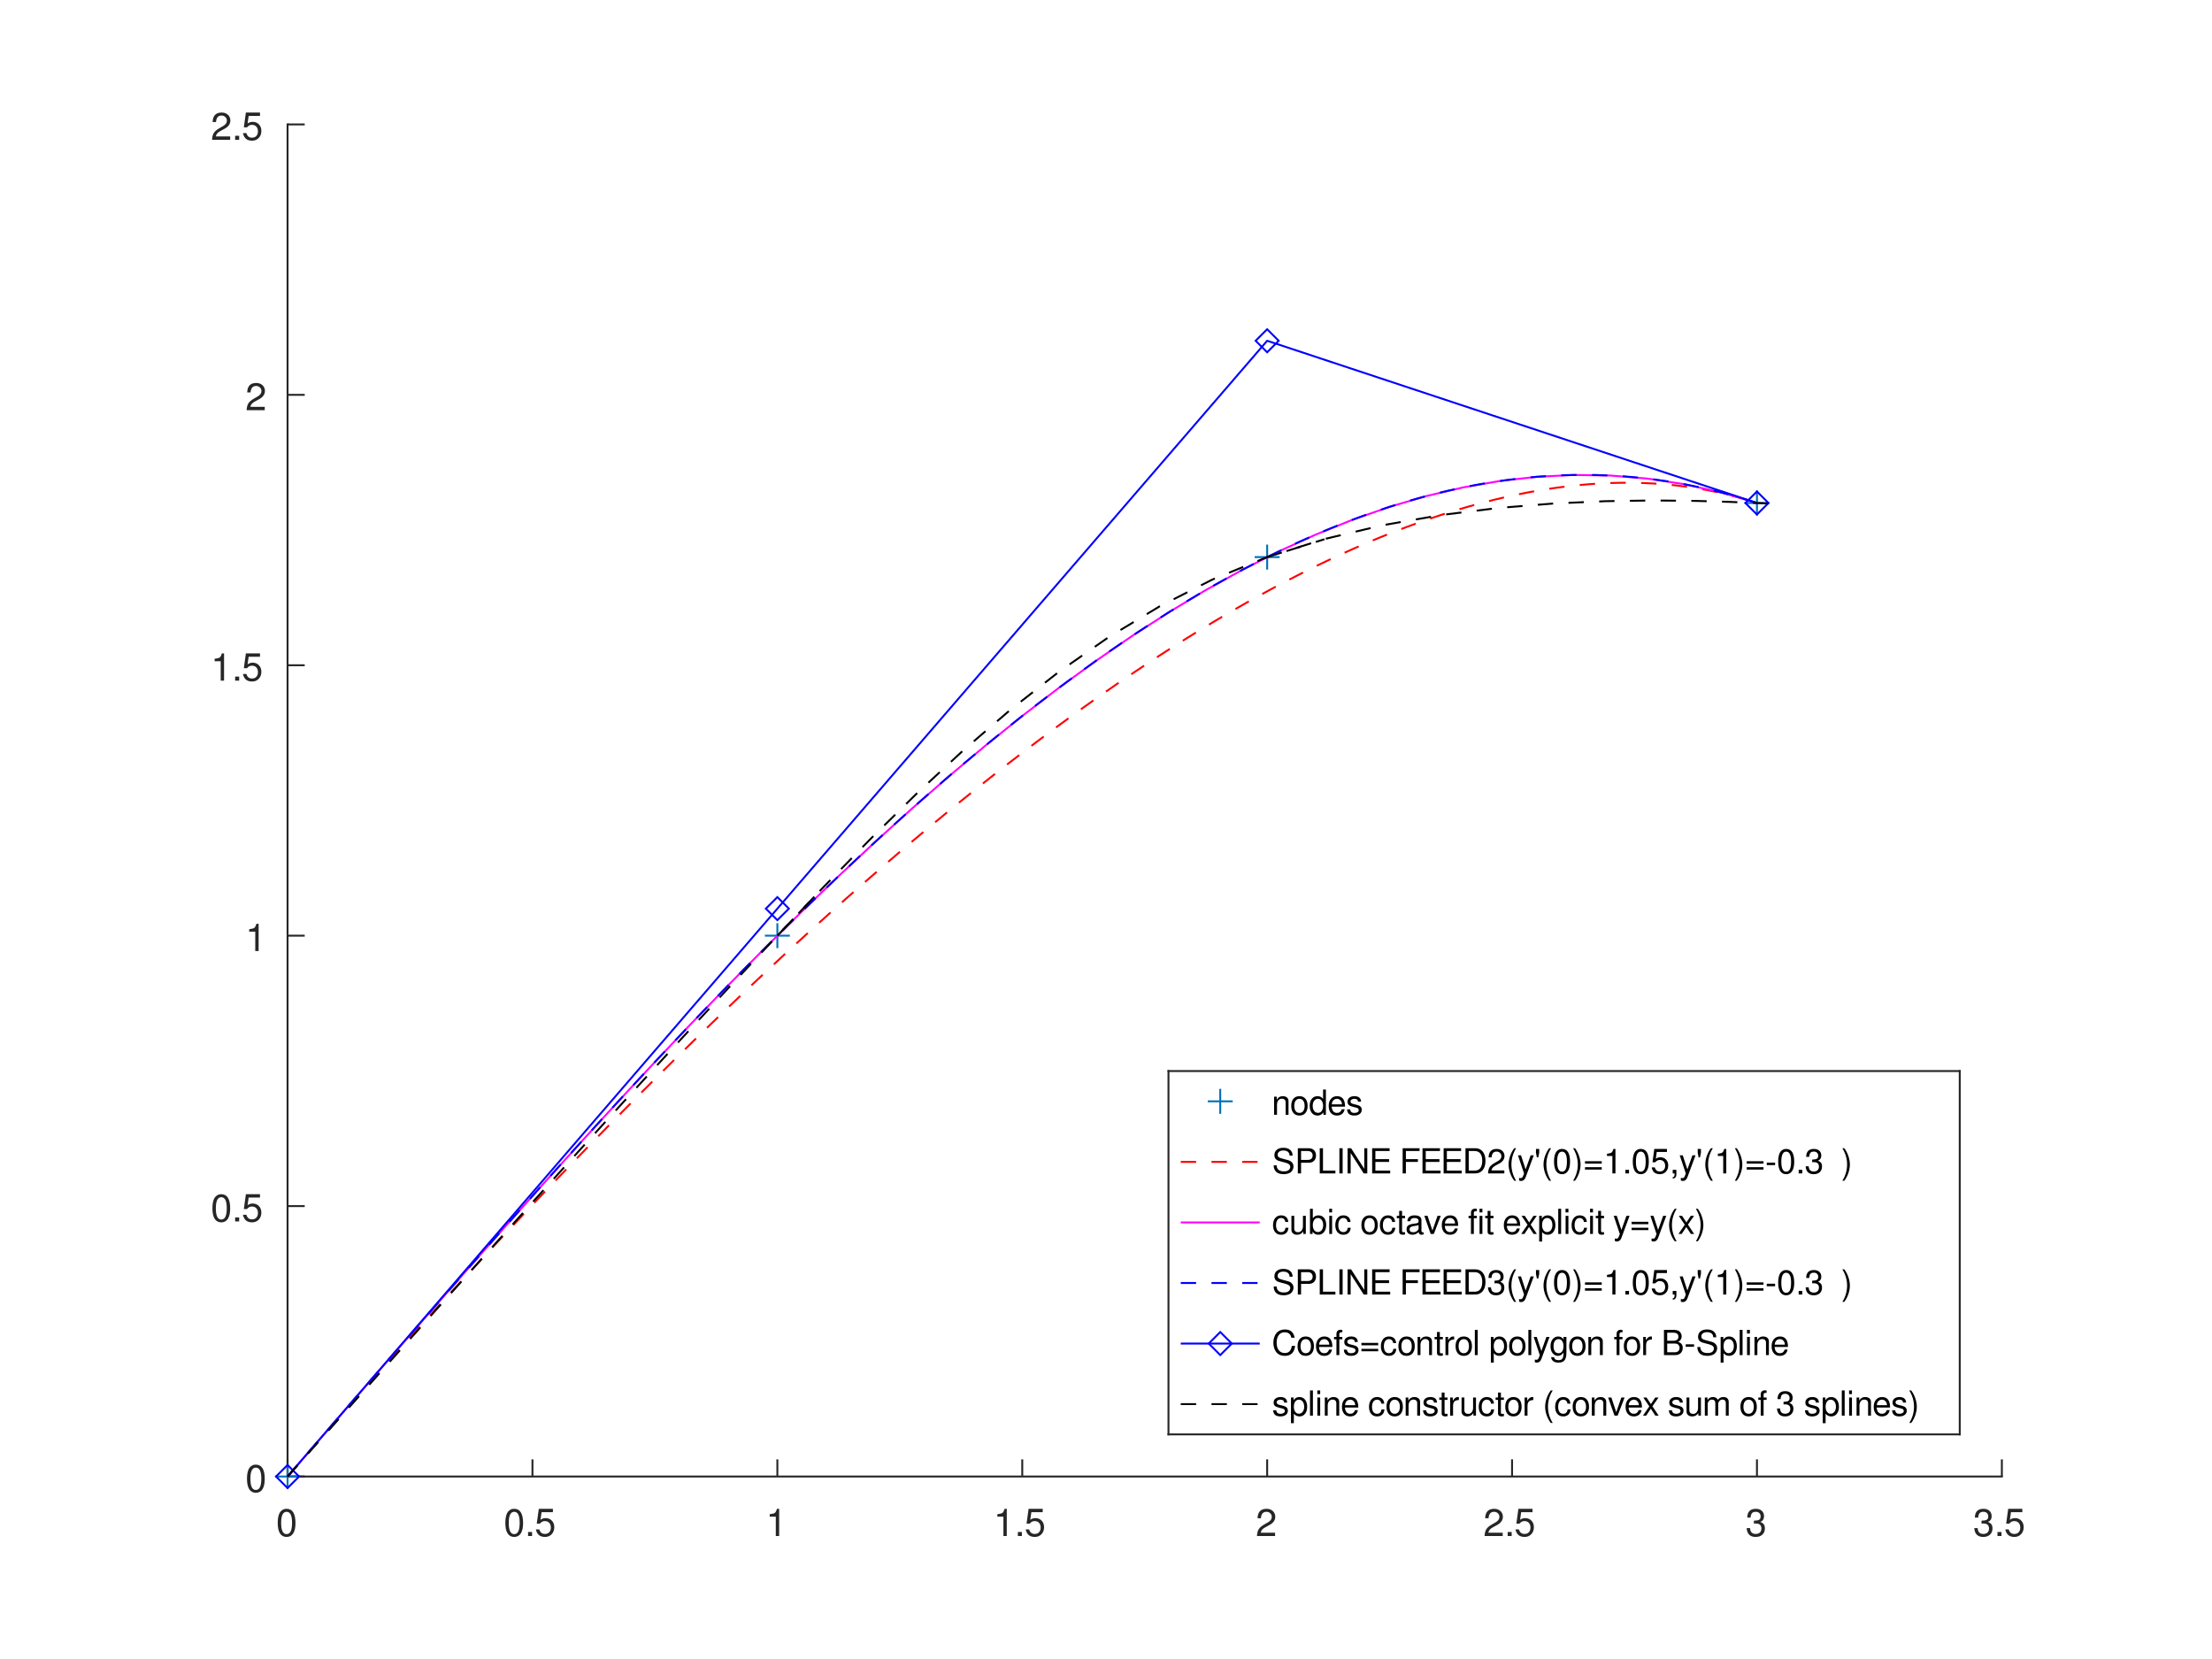
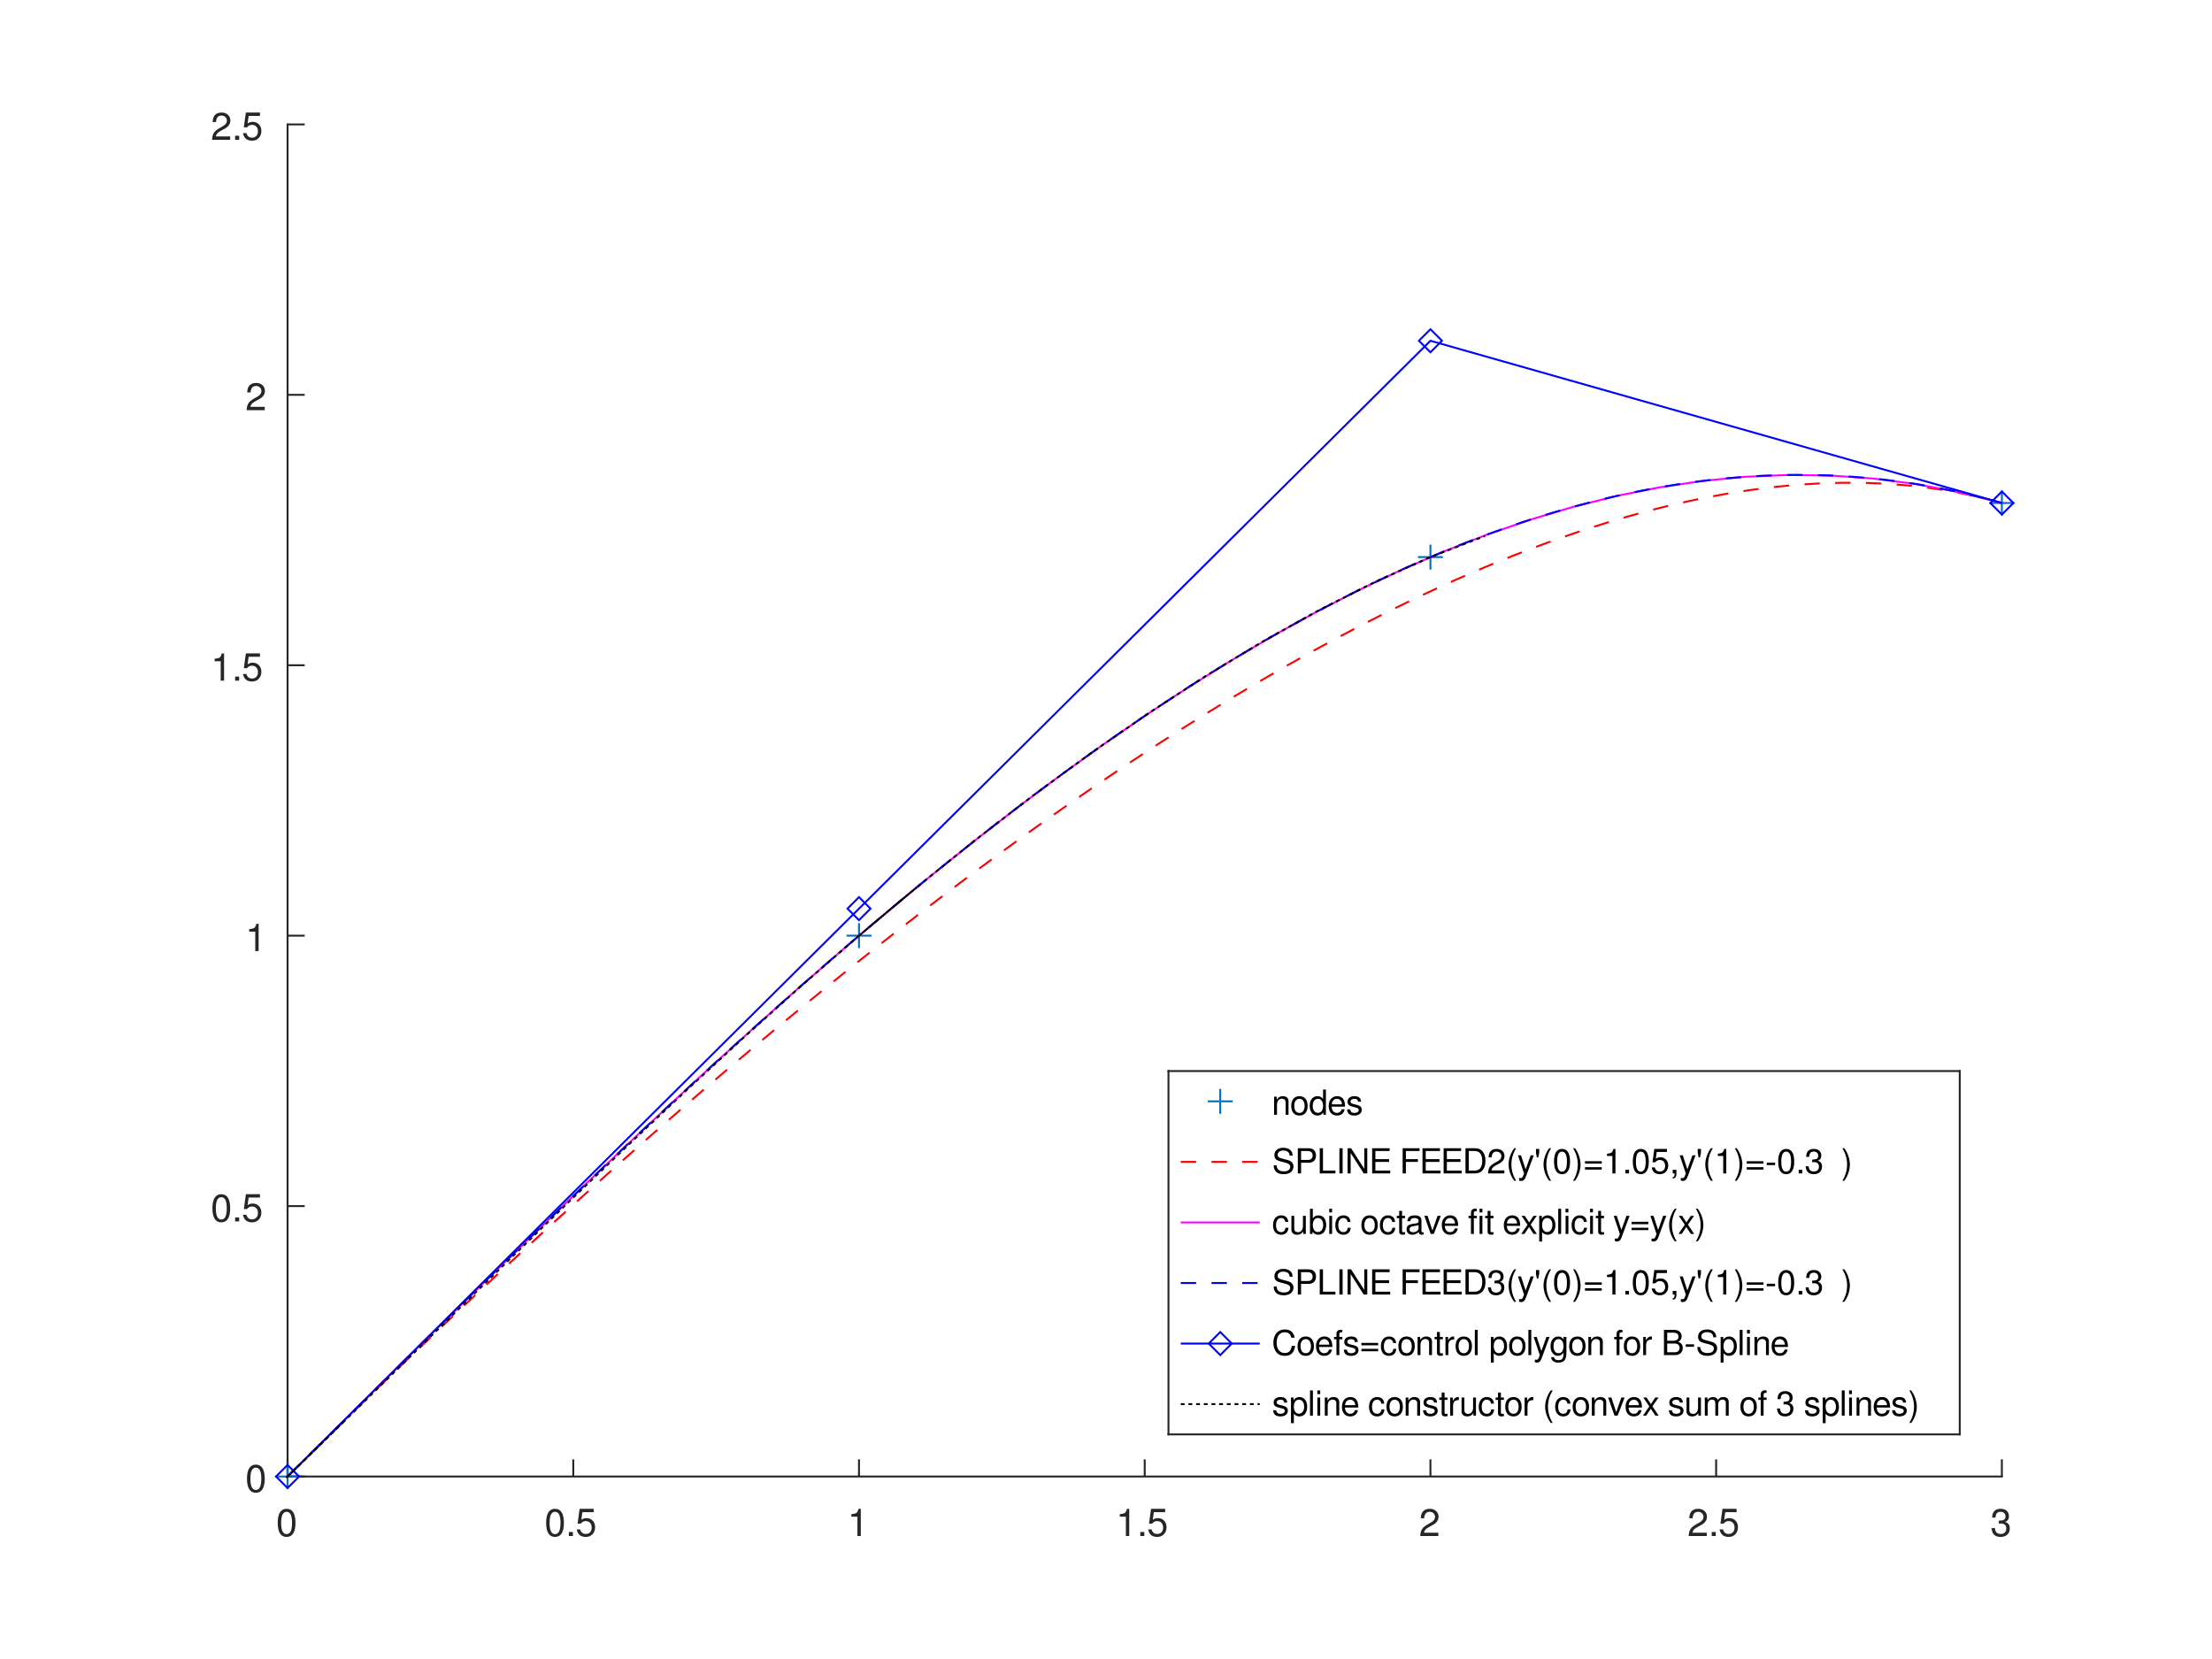
<svg xmlns="http://www.w3.org/2000/svg" height="432pt" width="576pt" viewBox="0 0 576 432">
  <defs />
-   <polygon fill="#ffffff" points="0,0 576,0 576,432 0,432" />
+   <polygon points="0,0 576,0 576,432 0,432" fill="#ffffff" />
  <g>
-     <polygon fill="#ffffff" points="0,432 576,432 576,0 0,0" shape-rendering="crispEdges" />
+     <polygon points="0,432 576,432 576,0 0,0" shape-rendering="crispEdges" fill="#ffffff" />
    <clipPath id="cp00576432">
      <polygon points="0,432 576,432 576,0 0,0" />
    </clipPath>
    <g clip-path="url(#cp00576432)">
-       <polygon fill="#ffffff" points="74.88,384.48 521.28,384.48 521.28,32.4 74.88,32.4" shape-rendering="crispEdges" />
-       <polyline fill="none" points="74.88,384.48 74.88,380.015" stroke="#262626" stroke-linecap="butt" stroke-width="0.5" stroke-linejoin="miter" />
-       <polyline fill="none" points="138.651,384.48 138.651,380.015" stroke="#262626" stroke-linecap="butt" stroke-width="0.5" stroke-linejoin="miter" />
-       <polyline fill="none" points="202.423,384.48 202.423,380.015" stroke="#262626" stroke-linecap="butt" stroke-width="0.5" stroke-linejoin="miter" />
-       <polyline fill="none" points="266.194,384.48 266.194,380.015" stroke="#262626" stroke-linecap="butt" stroke-width="0.5" stroke-linejoin="miter" />
-       <polyline fill="none" points="329.966,384.48 329.966,380.015" stroke="#262626" stroke-linecap="butt" stroke-width="0.5" stroke-linejoin="miter" />
-       <polyline fill="none" points="393.737,384.48 393.737,380.015" stroke="#262626" stroke-linecap="butt" stroke-width="0.5" stroke-linejoin="miter" />
-       <polyline fill="none" points="457.509,384.48 457.509,380.015" stroke="#262626" stroke-linecap="butt" stroke-width="0.5" stroke-linejoin="miter" />
-       <polyline fill="none" points="521.28,384.48 521.28,380.015" stroke="#262626" stroke-linecap="butt" stroke-width="0.5" stroke-linejoin="miter" />
-       <text xml:space="preserve" font-weight="normal" font-size="10" font-style="normal" transform="translate(71.88,399.982) rotate(-0,3,-8)" font-family="FreeSans">
-         <tspan x="0 " fill="rgb(38,38,38)" y="-0">0</tspan>
+       <polygon points="74.88,384.48 521.28,384.48 521.28,32.4 74.88,32.4" shape-rendering="crispEdges" fill="#ffffff" />
+       <polyline stroke-linejoin="miter" stroke-linecap="butt" points="74.88,384.48 74.88,380.015" stroke-width="0.5" stroke="#262626" fill="none" />
+       <polyline stroke-linejoin="miter" stroke-linecap="butt" points="149.28,384.48 149.28,380.015" stroke-width="0.5" stroke="#262626" fill="none" />
+       <polyline stroke-linejoin="miter" stroke-linecap="butt" points="223.68,384.48 223.68,380.015" stroke-width="0.5" stroke="#262626" fill="none" />
+       <polyline stroke-linejoin="miter" stroke-linecap="butt" points="298.08,384.48 298.08,380.015" stroke-width="0.5" stroke="#262626" fill="none" />
+       <polyline stroke-linejoin="miter" stroke-linecap="butt" points="372.48,384.48 372.48,380.015" stroke-width="0.5" stroke="#262626" fill="none" />
+       <polyline stroke-linejoin="miter" stroke-linecap="butt" points="446.88,384.48 446.88,380.015" stroke-width="0.5" stroke="#262626" fill="none" />
+       <polyline stroke-linejoin="miter" stroke-linecap="butt" points="521.28,384.48 521.28,380.015" stroke-width="0.5" stroke="#262626" fill="none" />
+       <text font-weight="normal" font-size="10" transform="translate(71.88,399.982) rotate(-0,3,-8)" xml:space="preserve" font-family="FreeSans" font-style="normal">
+         <tspan y="-0" fill="rgb(38,38,38)" x="0 ">0</tspan>
      </text>
-       <text xml:space="preserve" font-weight="normal" font-size="10" font-style="normal" transform="translate(131.151,399.982) rotate(-0,7.5,-8)" font-family="FreeSans">
-         <tspan x="0 6 9 " fill="rgb(38,38,38)" y="-0">0.5</tspan>
+       <text font-weight="normal" font-size="10" transform="translate(141.78,399.982) rotate(-0,7.5,-8)" xml:space="preserve" font-family="FreeSans" font-style="normal">
+         <tspan y="-0" fill="rgb(38,38,38)" x="0 6 9 ">0.5</tspan>
      </text>
-       <text xml:space="preserve" font-weight="normal" font-size="10" font-style="normal" transform="translate(199.423,399.982) rotate(-0,3,-8)" font-family="FreeSans">
-         <tspan x="0 " fill="rgb(38,38,38)" y="-0">1</tspan>
+       <text font-weight="normal" font-size="10" transform="translate(220.68,399.982) rotate(-0,3,-8)" xml:space="preserve" font-family="FreeSans" font-style="normal">
+         <tspan y="-0" fill="rgb(38,38,38)" x="0 ">1</tspan>
      </text>
-       <text xml:space="preserve" font-weight="normal" font-size="10" font-style="normal" transform="translate(258.694,399.982) rotate(-0,7.5,-8)" font-family="FreeSans">
-         <tspan x="0 6 9 " fill="rgb(38,38,38)" y="-0">1.5</tspan>
+       <text font-weight="normal" font-size="10" transform="translate(290.58,399.982) rotate(-0,7.5,-8)" xml:space="preserve" font-family="FreeSans" font-style="normal">
+         <tspan y="-0" fill="rgb(38,38,38)" x="0 6 9 ">1.5</tspan>
      </text>
-       <text xml:space="preserve" font-weight="normal" font-size="10" font-style="normal" transform="translate(326.966,399.982) rotate(-0,3,-8)" font-family="FreeSans">
-         <tspan x="0 " fill="rgb(38,38,38)" y="-0">2</tspan>
+       <text font-weight="normal" font-size="10" transform="translate(369.48,399.982) rotate(-0,3,-8)" xml:space="preserve" font-family="FreeSans" font-style="normal">
+         <tspan y="-0" fill="rgb(38,38,38)" x="0 ">2</tspan>
      </text>
-       <text xml:space="preserve" font-weight="normal" font-size="10" font-style="normal" transform="translate(386.237,399.982) rotate(-0,7.5,-8)" font-family="FreeSans">
-         <tspan x="0 6 9 " fill="rgb(38,38,38)" y="-0">2.5</tspan>
+       <text font-weight="normal" font-size="10" transform="translate(439.38,399.982) rotate(-0,7.5,-8)" xml:space="preserve" font-family="FreeSans" font-style="normal">
+         <tspan y="-0" fill="rgb(38,38,38)" x="0 6 9 ">2.5</tspan>
      </text>
-       <text xml:space="preserve" font-weight="normal" font-size="10" font-style="normal" transform="translate(454.509,399.982) rotate(-0,3,-8)" font-family="FreeSans">
-         <tspan x="0 " fill="rgb(38,38,38)" y="-0">3</tspan>
+       <text font-weight="normal" font-size="10" transform="translate(518.28,399.982) rotate(-0,3,-8)" xml:space="preserve" font-family="FreeSans" font-style="normal">
+         <tspan y="-0" fill="rgb(38,38,38)" x="0 ">3</tspan>
      </text>
-       <text xml:space="preserve" font-weight="normal" font-size="10" font-style="normal" transform="translate(513.78,399.982) rotate(-0,7.5,-8)" font-family="FreeSans">
-         <tspan x="0 6 9 " fill="rgb(38,38,38)" y="-0">3.5</tspan>
+       <polyline stroke-linejoin="miter" stroke-linecap="butt" points="74.88,384.48 79.348,384.48" stroke-width="0.5" stroke="#262626" fill="none" />
+       <polyline stroke-linejoin="miter" stroke-linecap="butt" points="74.88,314.064 79.348,314.064" stroke-width="0.5" stroke="#262626" fill="none" />
+       <polyline stroke-linejoin="miter" stroke-linecap="butt" points="74.88,243.648 79.348,243.648" stroke-width="0.5" stroke="#262626" fill="none" />
+       <polyline stroke-linejoin="miter" stroke-linecap="butt" points="74.88,173.232 79.348,173.232" stroke-width="0.5" stroke="#262626" fill="none" />
+       <polyline stroke-linejoin="miter" stroke-linecap="butt" points="74.88,102.816 79.348,102.816" stroke-width="0.5" stroke="#262626" fill="none" />
+       <polyline stroke-linejoin="miter" stroke-linecap="butt" points="74.88,32.4 79.348,32.4" stroke-width="0.5" stroke="#262626" fill="none" />
+       <text font-weight="normal" font-size="10" transform="translate(63.8755,388.48) rotate(-0,6,-4)" xml:space="preserve" font-family="FreeSans" font-style="normal">
+         <tspan y="-0" fill="rgb(38,38,38)" x="0 ">0</tspan>
      </text>
-       <polyline fill="none" points="74.88,384.48 79.348,384.48" stroke="#262626" stroke-linecap="butt" stroke-width="0.5" stroke-linejoin="miter" />
-       <polyline fill="none" points="74.88,314.064 79.348,314.064" stroke="#262626" stroke-linecap="butt" stroke-width="0.5" stroke-linejoin="miter" />
-       <polyline fill="none" points="74.88,243.648 79.348,243.648" stroke="#262626" stroke-linecap="butt" stroke-width="0.5" stroke-linejoin="miter" />
-       <polyline fill="none" points="74.88,173.232 79.348,173.232" stroke="#262626" stroke-linecap="butt" stroke-width="0.5" stroke-linejoin="miter" />
-       <polyline fill="none" points="74.88,102.816 79.348,102.816" stroke="#262626" stroke-linecap="butt" stroke-width="0.5" stroke-linejoin="miter" />
-       <polyline fill="none" points="74.88,32.4 79.348,32.4" stroke="#262626" stroke-linecap="butt" stroke-width="0.5" stroke-linejoin="miter" />
-       <text xml:space="preserve" font-weight="normal" font-size="10" font-style="normal" transform="translate(63.8755,388.48) rotate(-0,6,-4)" font-family="FreeSans">
-         <tspan x="0 " fill="rgb(38,38,38)" y="-0">0</tspan>
+       <text font-weight="normal" font-size="10" transform="translate(54.8755,318.064) rotate(-0,15,-4)" xml:space="preserve" font-family="FreeSans" font-style="normal">
+         <tspan y="-0" fill="rgb(38,38,38)" x="0 6 9 ">0.5</tspan>
      </text>
-       <text xml:space="preserve" font-weight="normal" font-size="10" font-style="normal" transform="translate(54.8755,318.064) rotate(-0,15,-4)" font-family="FreeSans">
-         <tspan x="0 6 9 " fill="rgb(38,38,38)" y="-0">0.5</tspan>
+       <text font-weight="normal" font-size="10" transform="translate(63.8755,247.648) rotate(-0,6,-4)" xml:space="preserve" font-family="FreeSans" font-style="normal">
+         <tspan y="-0" fill="rgb(38,38,38)" x="0 ">1</tspan>
      </text>
-       <text xml:space="preserve" font-weight="normal" font-size="10" font-style="normal" transform="translate(63.8755,247.648) rotate(-0,6,-4)" font-family="FreeSans">
-         <tspan x="0 " fill="rgb(38,38,38)" y="-0">1</tspan>
+       <text font-weight="normal" font-size="10" transform="translate(54.8755,177.232) rotate(-0,15,-4)" xml:space="preserve" font-family="FreeSans" font-style="normal">
+         <tspan y="-0" fill="rgb(38,38,38)" x="0 6 9 ">1.5</tspan>
      </text>
-       <text xml:space="preserve" font-weight="normal" font-size="10" font-style="normal" transform="translate(54.8755,177.232) rotate(-0,15,-4)" font-family="FreeSans">
-         <tspan x="0 6 9 " fill="rgb(38,38,38)" y="-0">1.5</tspan>
+       <text font-weight="normal" font-size="10" transform="translate(63.8755,106.816) rotate(-0,6,-4)" xml:space="preserve" font-family="FreeSans" font-style="normal">
+         <tspan y="-0" fill="rgb(38,38,38)" x="0 ">2</tspan>
      </text>
-       <text xml:space="preserve" font-weight="normal" font-size="10" font-style="normal" transform="translate(63.8755,106.816) rotate(-0,6,-4)" font-family="FreeSans">
-         <tspan x="0 " fill="rgb(38,38,38)" y="-0">2</tspan>
+       <text font-weight="normal" font-size="10" transform="translate(54.8755,36.4) rotate(-0,15,-4)" xml:space="preserve" font-family="FreeSans" font-style="normal">
+         <tspan y="-0" fill="rgb(38,38,38)" x="0 6 9 ">2.5</tspan>
      </text>
-       <text xml:space="preserve" font-weight="normal" font-size="10" font-style="normal" transform="translate(54.8755,36.4) rotate(-0,15,-4)" font-family="FreeSans">
-         <tspan x="0 6 9 " fill="rgb(38,38,38)" y="-0">2.5</tspan>
-       </text>
-       <polyline fill="none" points="74.88,384.48 521.28,384.48" stroke="#262626" stroke-linecap="square" stroke-width="0.5" stroke-dasharray="16,0" stroke-linejoin="miter" />
-       <polyline fill="none" points="74.88,384.48 74.88,32.4" stroke="#262626" stroke-linecap="square" stroke-width="0.5" stroke-dasharray="16,0" stroke-linejoin="miter" />
-       <polyline fill="none" points="71.88,384.48 77.88,384.48" stroke="#0071bc" stroke-linecap="square" stroke-width="0.5" stroke-linejoin="miter" />
-       <polyline fill="none" points="74.88,381.48 74.88,387.48" stroke="#0071bc" stroke-linecap="square" stroke-width="0.5" stroke-linejoin="miter" />
-       <polyline fill="none" points="199.423,243.648 205.423,243.648" stroke="#0071bc" stroke-linecap="square" stroke-width="0.5" stroke-linejoin="miter" />
-       <polyline fill="none" points="202.423,240.648 202.423,246.648" stroke="#0071bc" stroke-linecap="square" stroke-width="0.5" stroke-linejoin="miter" />
-       <polyline fill="none" points="326.966,145.066 332.966,145.066" stroke="#0071bc" stroke-linecap="square" stroke-width="0.5" stroke-linejoin="miter" />
-       <polyline fill="none" points="329.966,142.066 329.966,148.066" stroke="#0071bc" stroke-linecap="square" stroke-width="0.5" stroke-linejoin="miter" />
-       <polyline fill="none" points="454.509,130.982 460.509,130.982" stroke="#0071bc" stroke-linecap="square" stroke-width="0.5" stroke-linejoin="miter" />
-       <polyline fill="none" points="457.509,127.982 457.509,133.982" stroke="#0071bc" stroke-linecap="square" stroke-width="0.5" stroke-linejoin="miter" />
-       <polyline fill="none" points="74.88,384.48 79.969,378.599 85.032,372.785 90.07,367.039 95.083,361.361 100.07,355.75 105.031,350.207 109.967,344.732 114.877,339.324 119.762,333.983 124.622,328.711 129.456,323.505 134.264,318.368 139.047,313.298 143.804,308.296 148.536,303.361 153.242,298.494 157.923,293.694 162.578,288.962 167.208,284.298 171.813,279.701 176.391,275.172 180.945,270.71 185.472,266.316 189.975,261.99 194.451,257.731 198.903,253.54 203.328,249.416 207.729,245.361 212.103,241.372 216.453,237.451 220.776,233.598 225.074,229.813 229.347,226.095 233.594,222.444 237.816,218.862 242.012,215.346 246.183,211.899 250.328,208.519 254.448,205.207 258.542,201.962 262.61,198.785 266.653,195.675 270.671,192.633 274.663,189.659 278.63,186.752 282.571,183.913 286.486,181.141 290.376,178.437 294.241,175.801 298.08,173.232 301.894,170.731 305.682,168.297 309.444,165.931 313.181,163.633 316.893,161.402 320.579,159.239 324.239,157.143 327.874,155.115 331.483,153.155 335.067,151.262 338.626,149.437 342.159,147.679 345.666,145.989 349.148,144.367 352.605,142.812 356.035,141.325 359.441,139.906 362.821,138.554 366.175,137.269 369.504,136.052 372.807,134.903 376.085,133.822 379.338,132.808 382.564,131.861 385.766,130.982 388.942,130.171 392.092,129.428 395.217,128.752 398.316,128.143 401.39,127.602 404.438,127.129 407.461,126.724 410.458,126.386 413.43,126.115 416.376,125.912 419.297,125.777 422.192,125.71 425.062,125.71 427.906,125.777 430.725,125.912 433.518,126.115 436.285,126.386 439.028,126.724 441.744,127.129 444.435,127.602 447.101,128.143 449.741,128.752 452.356,129.428 454.945,130.171 457.509,130.982" stroke="#ff0000" stroke-linecap="butt" stroke-width="0.5" stroke-dasharray="4,4,4,4" stroke-linejoin="round" />
-       <polyline fill="none" points="74.88,384.48 84.446,373.392 94.011,362.323 103.577,351.289 113.143,340.308 122.709,329.399 132.274,318.579 141.84,307.865 151.406,297.277 160.971,286.831 170.537,276.545 180.103,266.438 189.669,256.527 199.234,246.83 208.8,237.364 218.366,228.148 227.931,219.2 237.497,210.536 247.063,202.176 256.629,194.136 266.194,186.435 275.76,179.091 285.326,172.12 294.891,165.542 304.457,159.374 314.023,153.634 323.589,148.339 333.154,143.508 342.72,139.158 352.286,135.307 361.851,131.973 371.417,129.173 380.983,126.926 390.549,125.25 400.114,124.162 409.68,123.679 419.246,123.821 428.811,124.604 438.377,126.047 447.943,128.167 457.509,130.982" stroke="#ff00ff" stroke-linecap="butt" stroke-width="0.5" stroke-linejoin="round" />
-       <polyline fill="none" points="74.88,384.48 78.706,380.044 82.533,375.609 86.359,371.177 90.185,366.747 94.011,362.323 97.838,357.904 101.664,353.492 105.49,349.088 109.317,344.693 113.143,340.308 116.969,335.935 120.795,331.574 124.622,327.227 128.448,322.895 132.274,318.579 136.101,314.279 139.927,309.999 143.753,305.737 147.579,301.496 151.406,297.277 155.232,293.08 159.058,288.908 162.885,284.76 166.711,280.639 170.537,276.545 174.363,272.48 178.19,268.445 182.016,264.44 185.842,260.467 189.669,256.527 193.495,252.622 197.321,248.751 201.147,244.918 204.974,241.122 208.8,237.364 212.626,233.647 216.453,229.971 220.279,226.337 224.105,222.746 227.931,219.2 231.758,215.699 235.584,212.245 239.41,208.839 243.237,205.482 247.063,202.176 250.889,198.92 254.715,195.717 258.542,192.568 262.368,189.474 266.194,186.435 270.021,183.453 273.847,180.53 277.673,177.666 281.499,174.862 285.326,172.12 289.152,169.441 292.978,166.826 296.805,164.275 300.631,161.791 304.457,159.374 308.283,157.026 312.11,154.747 315.936,152.539 319.762,150.402 323.589,148.339 327.415,146.35 331.241,144.436 335.067,142.599 338.894,140.839 342.72,139.158 346.546,137.556 350.373,136.036 354.199,134.598 358.025,133.243 361.851,131.973 365.678,130.788 369.504,129.689 373.33,128.679 377.157,127.758 380.983,126.926 384.809,126.186 388.635,125.539 392.462,124.985 396.288,124.525 400.114,124.162 403.941,123.895 407.767,123.727 411.593,123.657 415.419,123.688 419.246,123.821 423.072,124.056 426.898,124.396 430.725,124.84 434.551,125.39 438.377,126.047 442.203,126.813 446.03,127.688 449.856,128.674 453.682,129.772 457.509,130.982" stroke="#0000ff" stroke-linecap="butt" stroke-width="0.5" stroke-dasharray="4,4,4,4" stroke-linejoin="round" />
-       <polyline fill="none" points="74.88,384.48 202.423,236.606 329.966,88.733 457.509,130.982" stroke="#0000ff" stroke-linecap="butt" stroke-width="0.5" stroke-linejoin="round" />
-       <polyline fill="none" points="74.88,381.48 77.88,384.48 74.88,387.48 71.88,384.48 74.88,381.48" stroke="#0000ff" stroke-linecap="square" stroke-width="0.5" stroke-linejoin="miter" />
-       <polyline fill="none" points="202.423,233.606 205.423,236.606 202.423,239.606 199.423,236.606 202.423,233.606" stroke="#0000ff" stroke-linecap="square" stroke-width="0.5" stroke-linejoin="miter" />
-       <polyline fill="none" points="329.966,85.733 332.966,88.733 329.966,91.733 326.966,88.733 329.966,85.733" stroke="#0000ff" stroke-linecap="square" stroke-width="0.5" stroke-linejoin="miter" />
-       <polyline fill="none" points="457.509,127.982 460.509,130.982 457.509,133.982 454.509,130.982 457.509,127.982" stroke="#0000ff" stroke-linecap="square" stroke-width="0.5" stroke-linejoin="miter" />
-       <polyline fill="none" points="74.88,384.48 87.895,369.851 100.893,355.254 113.861,340.724 126.781,326.293 139.638,311.995 152.416,297.862 165.099,283.928 177.672,270.225 190.118,256.788 202.423,243.648 214.57,230.839" stroke="#000000" stroke-linecap="butt" stroke-width="0.5" stroke-dasharray="4,4,4,4" stroke-linejoin="round" />
-       <polyline fill="none" points="202.423,243.648 214.585,230.848 226.669,218.468 238.753,206.594 250.915,195.316 263.236,184.72 275.793,174.895 288.665,165.93 301.933,157.911 315.673,150.927 329.966,145.066 344.89,140.415" stroke="#000000" stroke-linecap="butt" stroke-width="0.5" stroke-dasharray="4,4,4,4" stroke-linejoin="round" />
-       <polyline fill="none" points="329.966,145.066 344.826,140.379 360.018,136.771 375.242,134.112 390.198,132.268 404.585,131.109 418.104,130.504 430.456,130.32 441.341,130.426 450.458,130.691 457.509,130.982 462.192,131.17" stroke="#000000" stroke-linecap="butt" stroke-width="0.5" stroke-dasharray="4,4,4,4" stroke-linejoin="round" />
+       <polyline stroke-linejoin="miter" stroke-linecap="square" points="74.88,384.48 521.28,384.48" stroke-width="0.5" stroke="#262626" stroke-dasharray="16,0" fill="none" />
+       <polyline stroke-linejoin="miter" stroke-linecap="square" points="74.88,384.48 74.88,32.4" stroke-width="0.5" stroke="#262626" stroke-dasharray="16,0" fill="none" />
+       <polyline stroke-linejoin="miter" stroke-linecap="square" points="71.88,384.48 77.88,384.48" stroke-width="0.5" stroke="#0071bc" fill="none" />
+       <polyline stroke-linejoin="miter" stroke-linecap="square" points="74.88,381.48 74.88,387.48" stroke-width="0.5" stroke="#0071bc" fill="none" />
+       <polyline stroke-linejoin="miter" stroke-linecap="square" points="220.68,243.648 226.68,243.648" stroke-width="0.5" stroke="#0071bc" fill="none" />
+       <polyline stroke-linejoin="miter" stroke-linecap="square" points="223.68,240.648 223.68,246.648" stroke-width="0.5" stroke="#0071bc" fill="none" />
+       <polyline stroke-linejoin="miter" stroke-linecap="square" points="369.48,145.066 375.48,145.066" stroke-width="0.5" stroke="#0071bc" fill="none" />
+       <polyline stroke-linejoin="miter" stroke-linecap="square" points="372.48,142.066 372.48,148.066" stroke-width="0.5" stroke="#0071bc" fill="none" />
+       <polyline stroke-linejoin="miter" stroke-linecap="square" points="518.28,130.982 524.28,130.982" stroke-width="0.5" stroke="#0071bc" fill="none" />
+       <polyline stroke-linejoin="miter" stroke-linecap="square" points="521.28,127.982 521.28,133.982" stroke-width="0.5" stroke="#0071bc" fill="none" />
+       <polyline stroke-linejoin="round" stroke-linecap="butt" points="74.88,384.48 80.817,378.599 86.725,372.785 92.602,367.039 98.45,361.361 104.268,355.75 110.056,350.207 115.815,344.732 121.544,339.324 127.243,333.983 132.912,328.711 138.552,323.505 144.161,318.368 149.741,313.298 155.292,308.296 160.812,303.361 166.303,298.494 171.764,293.694 177.195,288.962 182.596,284.298 187.968,279.701 193.31,275.172 198.622,270.71 203.904,266.316 209.157,261.99 214.38,257.731 219.573,253.54 224.736,249.416 229.87,245.361 234.974,241.372 240.048,237.451 245.092,233.598 250.107,229.813 255.092,226.095 260.047,222.444 264.972,218.862 269.868,215.346 274.733,211.899 279.569,208.519 284.376,205.207 289.152,201.962 293.899,198.785 298.616,195.675 303.303,192.633 307.96,189.659 312.588,186.752 317.186,183.913 321.754,181.141 326.292,178.437 330.801,175.801 335.28,173.232 339.729,170.731 344.148,168.297 348.538,165.931 352.898,163.633 357.228,161.402 361.528,159.239 365.799,157.143 370.04,155.115 374.251,153.155 378.432,151.262 382.583,149.437 386.705,147.679 390.797,145.989 394.859,144.367 398.892,142.812 402.895,141.325 406.868,139.906 410.811,138.554 414.724,137.269 418.608,136.052 422.462,134.903 426.286,133.822 430.08,132.808 433.845,131.861 437.58,130.982 441.285,130.171 444.96,129.428 448.606,128.752 452.222,128.143 455.808,127.602 459.364,127.129 462.891,126.724 466.388,126.386 469.855,126.115 473.292,125.912 476.7,125.777 480.077,125.71 483.425,125.71 486.743,125.777 490.032,125.912 493.291,126.115 496.52,126.386 499.719,126.724 502.888,127.129 506.028,127.602 509.138,128.143 512.218,128.752 515.268,129.428 518.289,130.171 521.28,130.982" stroke-width="0.5" stroke="#ff0000" stroke-dasharray="4,4,4,4" fill="none" />
+       <polyline stroke-linejoin="round" stroke-linecap="butt" points="74.88,384.48 86.04,373.392 97.2,362.323 108.36,351.289 119.52,340.308 130.68,329.399 141.84,318.579 153,307.865 164.16,297.277 175.32,286.831 186.48,276.545 197.64,266.438 208.8,256.527 219.96,246.83 231.12,237.364 242.28,228.148 253.44,219.2 264.6,210.536 275.76,202.176 286.92,194.136 298.08,186.435 309.24,179.091 320.4,172.12 331.56,165.542 342.72,159.374 353.88,153.634 365.04,148.339 376.2,143.508 387.36,139.158 398.52,135.307 409.68,131.973 420.84,129.173 432,126.926 443.16,125.25 454.32,124.162 465.48,123.679 476.64,123.821 487.8,124.604 498.96,126.047 510.12,128.167 521.28,130.982" stroke-width="0.5" stroke="#ff00ff" fill="none" />
+       <polyline stroke-linejoin="round" stroke-linecap="butt" points="74.88,384.48 79.344,380.044 83.808,375.609 88.272,371.177 92.736,366.747 97.2,362.323 101.664,357.904 106.128,353.492 110.592,349.088 115.056,344.693 119.52,340.308 123.984,335.935 128.448,331.574 132.912,327.227 137.376,322.895 141.84,318.579 146.304,314.279 150.768,309.999 155.232,305.737 159.696,301.496 164.16,297.277 168.624,293.08 173.088,288.908 177.552,284.76 182.016,280.639 186.48,276.545 190.944,272.48 195.408,268.445 199.872,264.44 204.336,260.467 208.8,256.527 213.264,252.622 217.728,248.751 222.192,244.918 226.656,241.122 231.12,237.364 235.584,233.647 240.048,229.971 244.512,226.337 248.976,222.746 253.44,219.2 257.904,215.699 262.368,212.245 266.832,208.839 271.296,205.482 275.76,202.176 280.224,198.92 284.688,195.717 289.152,192.568 293.616,189.474 298.08,186.435 302.544,183.453 307.008,180.53 311.472,177.666 315.936,174.862 320.4,172.12 324.864,169.441 329.328,166.826 333.792,164.275 338.256,161.791 342.72,159.374 347.184,157.026 351.648,154.747 356.112,152.539 360.576,150.402 365.04,148.339 369.504,146.35 373.968,144.436 378.432,142.599 382.896,140.839 387.36,139.158 391.824,137.556 396.288,136.036 400.752,134.598 405.216,133.243 409.68,131.973 414.144,130.788 418.608,129.689 423.072,128.679 427.536,127.758 432,126.926 436.464,126.186 440.928,125.539 445.392,124.985 449.856,124.525 454.32,124.162 458.784,123.895 463.248,123.727 467.712,123.657 472.176,123.688 476.64,123.821 481.104,124.056 485.568,124.396 490.032,124.84 494.496,125.39 498.96,126.047 503.424,126.813 507.888,127.688 512.352,128.674 516.816,129.772 521.28,130.982" stroke-width="0.5" stroke="#0000ff" stroke-dasharray="4,4,4,4" fill="none" />
+       <polyline stroke-linejoin="round" stroke-linecap="butt" points="74.88,384.48 223.68,236.606 372.48,88.733 521.28,130.982" stroke-width="0.5" stroke="#0000ff" fill="none" />
+       <polyline stroke-linejoin="miter" stroke-linecap="square" points="74.88,381.48 77.88,384.48 74.88,387.48 71.88,384.48 74.88,381.48" stroke-width="0.5" stroke="#0000ff" fill="none" />
+       <polyline stroke-linejoin="miter" stroke-linecap="square" points="223.68,233.606 226.68,236.606 223.68,239.606 220.68,236.606 223.68,233.606" stroke-width="0.5" stroke="#0000ff" fill="none" />
+       <polyline stroke-linejoin="miter" stroke-linecap="square" points="372.48,85.733 375.48,88.733 372.48,91.733 369.48,88.733 372.48,85.733" stroke-width="0.5" stroke="#0000ff" fill="none" />
+       <polyline stroke-linejoin="miter" stroke-linecap="square" points="521.28,127.982 524.28,130.982 521.28,133.982 518.28,130.982 521.28,127.982" stroke-width="0.5" stroke="#0000ff" fill="none" />
+       <polyline stroke-linejoin="round" stroke-linecap="butt" points="74.517,384.832 74.88,384.48 89.709,369.99" stroke-width="0.5" stroke="#000000" stroke-dasharray="1,1,1,1,1,1,1,1,1,1" fill="none" />
+       <polyline stroke-linejoin="round" stroke-linecap="butt" points="74.88,384.48 89.71,370 104.534,355.468 119.358,340.936 134.189,326.456 149.032,312.082 163.896,297.867 178.786,283.863 193.709,270.123 208.671,256.701 223.68,243.648 238.742,231.018" stroke-width="0.5" stroke="#000000" stroke-dasharray="1,1,1,1,1,1,1,1,1,1" fill="none" />
+       <polyline stroke-linejoin="round" stroke-linecap="butt" points="223.68,243.648 238.736,231.018 253.821,218.864 268.907,207.238 283.972,196.192 298.989,185.78 313.933,176.054 328.779,167.067 343.502,158.872 358.078,151.52 372.48,145.066 386.684,139.56" stroke-width="0.5" stroke="#000000" stroke-dasharray="1,1,1,1,1,1,1,1,1,1" fill="none" />
    </g>
    <clipPath id="cp00576432">
      <polygon points="0,432 576,432 576,0 0,0" />
    </clipPath>
    <g clip-path="url(#cp00576432)">
-       <polygon fill="#ffffff" points="304.269,373.513 510.313,373.513 510.313,278.899 304.269,278.899" shape-rendering="crispEdges" />
-       <polyline fill="none" points="304.269,373.513 510.313,373.513" stroke="#262626" stroke-linecap="square" stroke-width="0.5" stroke-dasharray="16,0" stroke-linejoin="miter" />
-       <polyline fill="none" points="304.269,278.899 510.313,278.899" stroke="#262626" stroke-linecap="square" stroke-width="0.5" stroke-dasharray="16,0" stroke-linejoin="miter" />
-       <polyline fill="none" points="304.269,373.513 304.269,278.899" stroke="#262626" stroke-linecap="square" stroke-width="0.5" stroke-dasharray="16,0" stroke-linejoin="miter" />
-       <polyline fill="none" points="510.313,373.513 510.313,278.899" stroke="#262626" stroke-linecap="square" stroke-width="0.5" stroke-dasharray="16,0" stroke-linejoin="miter" />
-       <text xml:space="preserve" font-weight="normal" font-size="9" font-style="normal" transform="translate(331.229,291.284) rotate(-0,-0,-4.5)" font-family="FreeSans">
-         <tspan x="0 5 10 15 20 " fill="rgb(0,0,0)" y="-1">nodes</tspan>
+       <polygon points="304.269,373.513 510.313,373.513 510.313,278.899 304.269,278.899" shape-rendering="crispEdges" fill="#ffffff" />
+       <polyline stroke-linejoin="miter" stroke-linecap="square" points="304.269,373.513 510.313,373.513" stroke-width="0.5" stroke="#262626" stroke-dasharray="16,0" fill="none" />
+       <polyline stroke-linejoin="miter" stroke-linecap="square" points="304.269,278.899 510.313,278.899" stroke-width="0.5" stroke="#262626" stroke-dasharray="16,0" fill="none" />
+       <polyline stroke-linejoin="miter" stroke-linecap="square" points="304.269,373.513 304.269,278.899" stroke-width="0.5" stroke="#262626" stroke-dasharray="16,0" fill="none" />
+       <polyline stroke-linejoin="miter" stroke-linecap="square" points="510.313,373.513 510.313,278.899" stroke-width="0.5" stroke="#262626" stroke-dasharray="16,0" fill="none" />
+       <text font-weight="normal" font-size="9" transform="translate(331.229,291.284) rotate(-0,-0,-4.5)" xml:space="preserve" font-family="FreeSans" font-style="normal">
+         <tspan y="-1" fill="rgb(0,0,0)" x="0 5 10 15 20 ">nodes</tspan>
      </text>
-       <text xml:space="preserve" font-weight="normal" font-size="9" font-style="normal" transform="translate(331.229,307.553) rotate(-0,-0,-5)" font-family="FreeSans">
-         <tspan x="0 6 12 17 20 27 33 35 40 46 52 58 63 66 70 72 75 80 83 88 93 95 100 105 108 112 114 117 122 125 130 133 138 140 145 147 149 " fill="rgb(0,0,0)" y="-2">SPLINE FEED2(y'(0)=1.05,y'(1)=-0.3  )</tspan>
+       <text font-weight="normal" font-size="9" transform="translate(331.229,307.553) rotate(-0,-0,-5)" xml:space="preserve" font-family="FreeSans" font-style="normal">
+         <tspan y="-2" fill="rgb(0,0,0)" x="0 6 12 17 20 27 33 35 40 46 52 58 63 66 70 72 75 80 83 88 93 95 100 105 108 112 114 117 122 125 130 133 138 140 145 147 149 ">SPLINE FEED2(y'(0)=1.05,y'(1)=-0.3  )</tspan>
      </text>
-       <text xml:space="preserve" font-weight="normal" font-size="9" font-style="normal" transform="translate(331.229,323.322) rotate(-0,-0,-5)" font-family="FreeSans">
-         <tspan x="0 5 10 15 17 22 24 29 34 37 42 46 51 53 56 58 61 63 68 72 77 79 81 86 88 91 93 97 102 106 109 113 " fill="rgb(0,0,0)" y="-2">cubic octave fit explicit y=y(x)</tspan>
+       <text font-weight="normal" font-size="9" transform="translate(331.229,323.322) rotate(-0,-0,-5)" xml:space="preserve" font-family="FreeSans" font-style="normal">
+         <tspan y="-2" fill="rgb(0,0,0)" x="0 5 10 15 17 22 24 29 34 37 42 46 51 53 56 58 61 63 68 72 77 79 81 86 88 91 93 97 102 106 109 113 ">cubic octave fit explicit y=y(x)</tspan>
      </text>
-       <text xml:space="preserve" font-weight="normal" font-size="9" font-style="normal" transform="translate(331.229,339.091) rotate(-0,-0,-5)" font-family="FreeSans">
-         <tspan x="0 6 12 17 20 27 33 35 40 46 52 58 63 66 70 72 75 80 83 88 93 95 100 105 108 112 114 117 122 125 130 133 138 140 145 147 149 " fill="rgb(0,0,0)" y="-2">SPLINE FEED3(y'(0)=1.05,y'(1)=-0.3  )</tspan>
+       <text font-weight="normal" font-size="9" transform="translate(331.229,339.091) rotate(-0,-0,-5)" xml:space="preserve" font-family="FreeSans" font-style="normal">
+         <tspan y="-2" fill="rgb(0,0,0)" x="0 6 12 17 20 27 33 35 40 46 52 58 63 66 70 72 75 80 83 88 93 95 100 105 108 112 114 117 122 125 130 133 138 140 145 147 149 ">SPLINE FEED3(y'(0)=1.05,y'(1)=-0.3  )</tspan>
      </text>
-       <text xml:space="preserve" font-weight="normal" font-size="9" font-style="normal" transform="translate(331.229,354.86) rotate(-0,-0,-5)" font-family="FreeSans">
-         <tspan x="0 6 11 16 19 23 28 33 38 43 46 49 54 56 58 63 68 70 74 79 84 89 91 94 99 102 104 110 113 119 124 126 128 133 " fill="rgb(0,0,0)" y="-2">Coefs=control polygon for B-Spline</tspan>
+       <text font-weight="normal" font-size="9" transform="translate(331.229,354.86) rotate(-0,-0,-5)" xml:space="preserve" font-family="FreeSans" font-style="normal">
+         <tspan y="-2" fill="rgb(0,0,0)" x="0 6 11 16 19 23 28 33 38 43 46 49 54 56 58 63 68 70 74 79 84 89 91 94 99 102 104 110 113 119 124 126 128 133 ">Coefs=control polygon for B-Spline</tspan>
      </text>
-       <text xml:space="preserve" font-weight="normal" font-size="9" font-style="normal" transform="translate(331.229,370.629) rotate(-0,-0,-5)" font-family="FreeSans">
-         <tspan x="0 4 9 11 13 18 23 25 30 35 40 44 47 50 55 60 63 68 71 73 76 81 86 91 95 100 104 106 110 115 122 124 129 132 134 139 141 145 150 152 154 159 164 168 " fill="rgb(0,0,0)" y="-2">spline constructor (convex sum of 3 splines)</tspan>
+       <text font-weight="normal" font-size="9" transform="translate(331.229,370.629) rotate(-0,-0,-5)" xml:space="preserve" font-family="FreeSans" font-style="normal">
+         <tspan y="-2" fill="rgb(0,0,0)" x="0 4 9 11 13 18 23 25 30 35 40 44 47 50 55 60 63 68 71 73 76 81 86 91 95 100 104 106 110 115 122 124 129 132 134 139 141 145 150 152 154 159 164 168 ">spline constructor (convex sum of 3 splines)</tspan>
      </text>
-       <polyline fill="none" points="314.749,286.784 320.749,286.784" stroke="#0071bc" stroke-linecap="square" stroke-width="0.5" stroke-linejoin="miter" />
-       <polyline fill="none" points="317.749,283.784 317.749,289.784" stroke="#0071bc" stroke-linecap="square" stroke-width="0.5" stroke-linejoin="miter" />
-       <polyline fill="none" points="307.468,302.553 328.03,302.553" stroke="#ff0000" stroke-linecap="butt" stroke-width="0.5" stroke-dasharray="4,4,4,4" stroke-linejoin="round" />
-       <polyline fill="none" points="307.468,318.322 328.03,318.322" stroke="#ff00ff" stroke-linecap="butt" stroke-width="0.5" stroke-linejoin="round" />
-       <polyline fill="none" points="307.468,334.091 328.03,334.091" stroke="#0000ff" stroke-linecap="butt" stroke-width="0.5" stroke-dasharray="4,4,4,4" stroke-linejoin="round" />
-       <polyline fill="none" points="307.468,349.86 328.03,349.86" stroke="#0000ff" stroke-linecap="butt" stroke-width="0.5" stroke-linejoin="round" />
-       <polyline fill="none" points="317.749,346.86 320.749,349.86 317.749,352.86 314.749,349.86 317.749,346.86" stroke="#0000ff" stroke-linecap="square" stroke-width="0.5" stroke-linejoin="miter" />
-       <polyline fill="none" points="307.468,365.629 328.03,365.629" stroke="#000000" stroke-linecap="butt" stroke-width="0.5" stroke-dasharray="4,4,4,4" stroke-linejoin="round" />
+       <polyline stroke-linejoin="miter" stroke-linecap="square" points="314.749,286.784 320.749,286.784" stroke-width="0.5" stroke="#0071bc" fill="none" />
+       <polyline stroke-linejoin="miter" stroke-linecap="square" points="317.749,283.784 317.749,289.784" stroke-width="0.5" stroke="#0071bc" fill="none" />
+       <polyline stroke-linejoin="round" stroke-linecap="butt" points="307.468,302.553 328.03,302.553" stroke-width="0.5" stroke="#ff0000" stroke-dasharray="4,4,4,4" fill="none" />
+       <polyline stroke-linejoin="round" stroke-linecap="butt" points="307.468,318.322 328.03,318.322" stroke-width="0.5" stroke="#ff00ff" fill="none" />
+       <polyline stroke-linejoin="round" stroke-linecap="butt" points="307.468,334.091 328.03,334.091" stroke-width="0.5" stroke="#0000ff" stroke-dasharray="4,4,4,4" fill="none" />
+       <polyline stroke-linejoin="round" stroke-linecap="butt" points="307.468,349.86 328.03,349.86" stroke-width="0.5" stroke="#0000ff" fill="none" />
+       <polyline stroke-linejoin="miter" stroke-linecap="square" points="317.749,346.86 320.749,349.86 317.749,352.86 314.749,349.86 317.749,346.86" stroke-width="0.5" stroke="#0000ff" fill="none" />
+       <polyline stroke-linejoin="round" stroke-linecap="butt" points="307.468,365.629 328.03,365.629" stroke-width="0.5" stroke="#000000" stroke-dasharray="1,1,1,1,1,1,1,1,1,1" fill="none" />
    </g>
  </g>
</svg>
